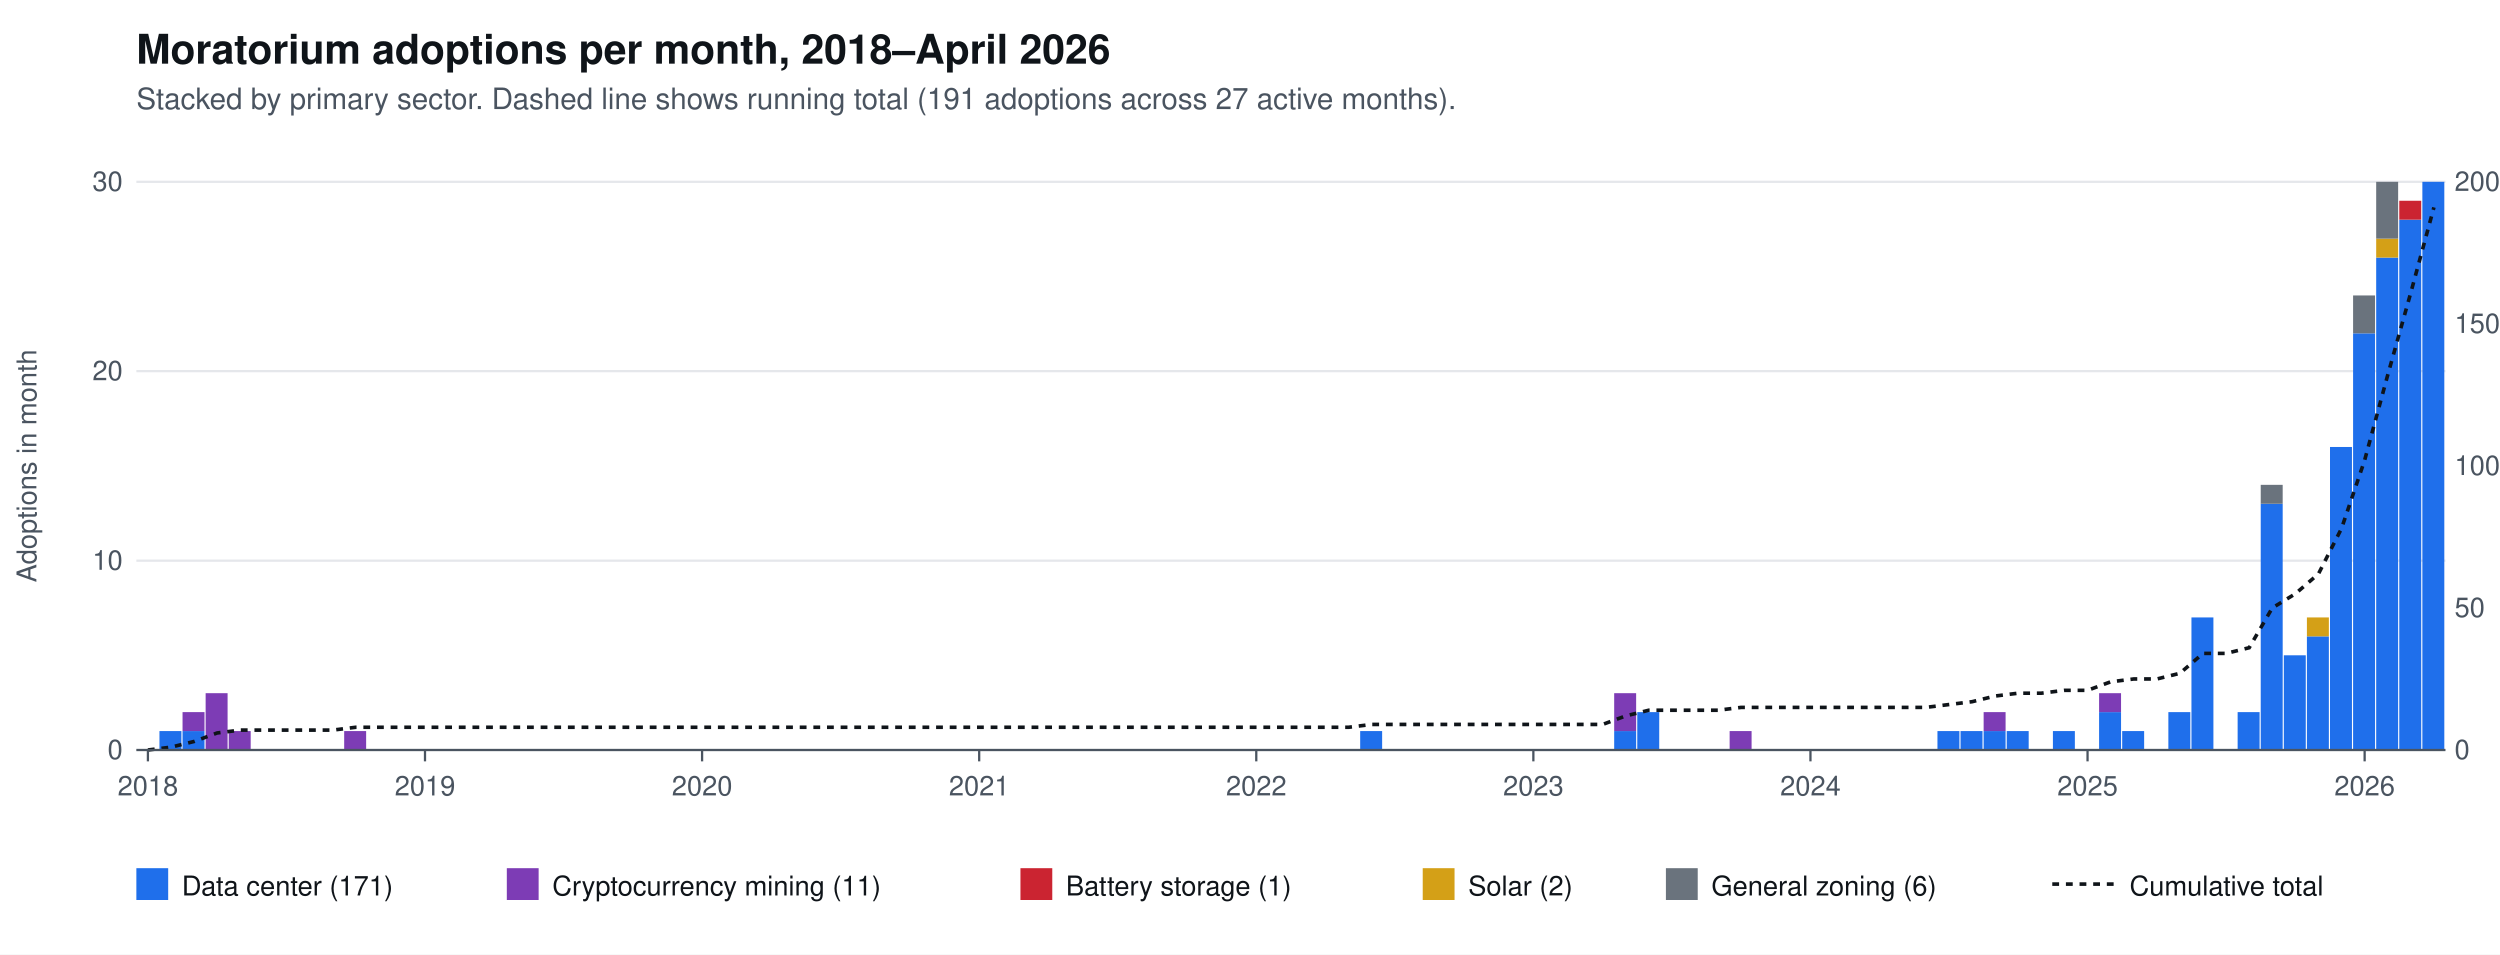
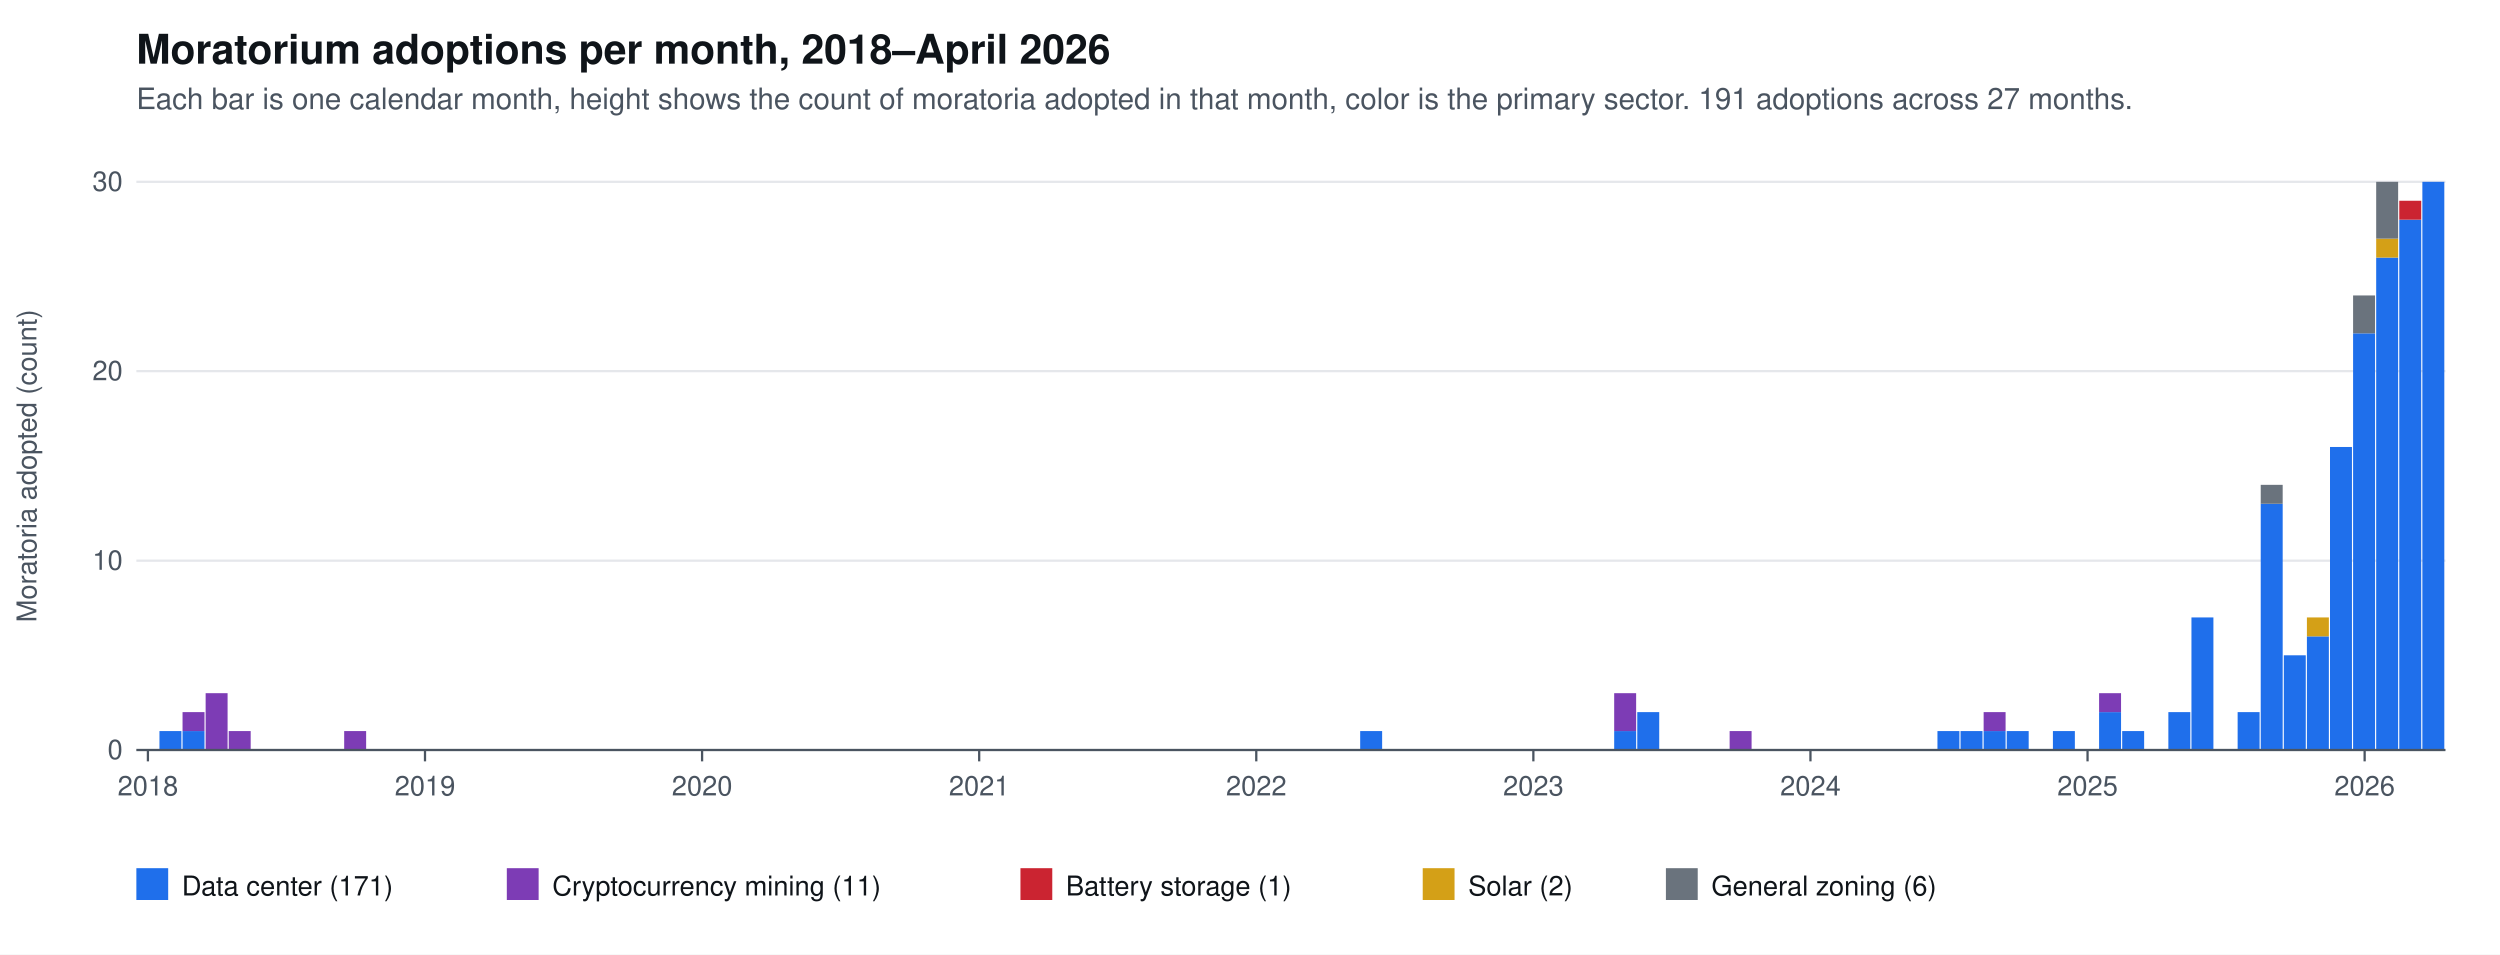
<svg xmlns="http://www.w3.org/2000/svg" viewBox="0 0 1100 420" width="100%" height="auto" font-family="ui-sans-serif, system-ui, -apple-system, Helvetica, Arial, sans-serif" font-size="12" role="img" aria-label="Monthly moratorium adoptions, 2018 through April 2026">
  <rect width="1100" height="420" fill="white" />
  <text x="60" y="28" font-size="18" font-weight="600" fill="#0f1419">Moratorium adoptions per month, 2018–April 2026</text>
-   <text x="60" y="48" font-size="13" fill="#4a5460">Stacked by primary sector. Dashed line shows running total (191 adoptions across 27 active months).</text>
+   <text x="60" y="48" font-size="13" fill="#4a5460">Each bar is one calendar month, height shows the count of moratoria adopted in that month, color is the primary sector. 191 adoptions across 27 months.</text>
  <g stroke="#e5e7eb" stroke-width="1">
    <line x1="60" x2="1076" y1="330.0" y2="330.0" />
    <line x1="60" x2="1076" y1="246.7" y2="246.7" />
    <line x1="60" x2="1076" y1="163.3" y2="163.3" />
    <line x1="60" x2="1076" y1="80.0" y2="80.0" />
  </g>
  <g fill="#4a5460" text-anchor="end">
    <text x="54" y="334.0">0</text>
    <text x="54" y="250.7">10</text>
    <text x="54" y="167.3">20</text>
    <text x="54" y="84.0">30</text>
  </g>
-   <text x="16" y="205.0" fill="#4a5460" text-anchor="middle" transform="rotate(-90 16 205.0)">Adoptions in month</text>
-   <g fill="#4a5460" text-anchor="start">
-     <text x="1080" y="334.0">0</text>
-     <text x="1080" y="271.5">50</text>
-     <text x="1080" y="209.0">100</text>
-     <text x="1080" y="146.5">150</text>
-     <text x="1080" y="84.0">200</text>
-   </g>
-   <text x="1120" y="205.0" fill="#4a5460" text-anchor="middle" transform="rotate(90 1120 205.0)">Cumulative total</text>
+   <text x="16" y="205.0" fill="#4a5460" text-anchor="middle" transform="rotate(-90 16 205.0)">Moratoria adopted (count)</text>
  <g>
    <rect x="70.16" y="321.67" width="9.66" height="8.33" fill="#1f6feb" />
    <rect x="80.32" y="321.67" width="9.66" height="8.33" fill="#1f6feb" />
    <rect x="80.32" y="313.33" width="9.66" height="8.33" fill="#7d3cb5" />
    <rect x="90.48" y="305.00" width="9.66" height="25.00" fill="#7d3cb5" />
    <rect x="100.64" y="321.67" width="9.66" height="8.33" fill="#7d3cb5" />
    <rect x="151.44" y="321.67" width="9.66" height="8.33" fill="#7d3cb5" />
    <rect x="598.48" y="321.67" width="9.66" height="8.33" fill="#1f6feb" />
    <rect x="710.24" y="321.67" width="9.66" height="8.33" fill="#1f6feb" />
    <rect x="710.24" y="305.00" width="9.66" height="16.67" fill="#7d3cb5" />
    <rect x="720.40" y="313.33" width="9.66" height="16.67" fill="#1f6feb" />
    <rect x="761.04" y="321.67" width="9.66" height="8.33" fill="#7d3cb5" />
    <rect x="852.48" y="321.67" width="9.66" height="8.33" fill="#1f6feb" />
    <rect x="862.64" y="321.67" width="9.66" height="8.33" fill="#1f6feb" />
    <rect x="872.80" y="321.67" width="9.66" height="8.33" fill="#1f6feb" />
    <rect x="872.80" y="313.33" width="9.66" height="8.33" fill="#7d3cb5" />
    <rect x="882.96" y="321.67" width="9.66" height="8.33" fill="#1f6feb" />
    <rect x="903.28" y="321.67" width="9.66" height="8.33" fill="#1f6feb" />
    <rect x="923.60" y="313.33" width="9.66" height="16.67" fill="#1f6feb" />
    <rect x="923.60" y="305.00" width="9.66" height="8.33" fill="#7d3cb5" />
    <rect x="933.76" y="321.67" width="9.66" height="8.33" fill="#1f6feb" />
    <rect x="954.08" y="313.33" width="9.66" height="16.67" fill="#1f6feb" />
    <rect x="964.24" y="271.67" width="9.66" height="58.33" fill="#1f6feb" />
    <rect x="984.56" y="313.33" width="9.66" height="16.67" fill="#1f6feb" />
    <rect x="994.72" y="221.67" width="9.66" height="108.33" fill="#1f6feb" />
    <rect x="994.72" y="213.33" width="9.66" height="8.33" fill="#6a737d" />
    <rect x="1004.88" y="288.33" width="9.66" height="41.67" fill="#1f6feb" />
    <rect x="1015.04" y="280.00" width="9.66" height="50.00" fill="#1f6feb" />
    <rect x="1015.04" y="271.67" width="9.66" height="8.33" fill="#d4a017" />
    <rect x="1025.20" y="196.67" width="9.66" height="133.33" fill="#1f6feb" />
    <rect x="1035.36" y="146.67" width="9.66" height="183.33" fill="#1f6feb" />
    <rect x="1035.36" y="130.00" width="9.66" height="16.67" fill="#6a737d" />
    <rect x="1045.52" y="113.33" width="9.66" height="216.67" fill="#1f6feb" />
    <rect x="1045.52" y="105.00" width="9.66" height="8.33" fill="#d4a017" />
    <rect x="1045.52" y="80.00" width="9.66" height="25.00" fill="#6a737d" />
    <rect x="1055.68" y="96.67" width="9.66" height="233.33" fill="#1f6feb" />
    <rect x="1055.68" y="88.33" width="9.66" height="8.33" fill="#cb2431" />
    <rect x="1065.84" y="80.00" width="9.66" height="250.00" fill="#1f6feb" />
  </g>
-   <polyline fill="none" stroke="#0f1419" stroke-width="1.6" stroke-dasharray="3,3" points="65.08,330.00 75.24,328.75 85.40,326.25 95.56,322.50 105.72,321.25 115.88,321.25 126.04,321.25 136.20,321.25 146.36,321.25 156.52,320.00 166.68,320.00 176.84,320.00 187.00,320.00 197.16,320.00 207.32,320.00 217.48,320.00 227.64,320.00 237.80,320.00 247.96,320.00 258.12,320.00 268.28,320.00 278.44,320.00 288.60,320.00 298.76,320.00 308.92,320.00 319.08,320.00 329.24,320.00 339.40,320.00 349.56,320.00 359.72,320.00 369.88,320.00 380.04,320.00 390.20,320.00 400.36,320.00 410.52,320.00 420.68,320.00 430.84,320.00 441.00,320.00 451.16,320.00 461.32,320.00 471.48,320.00 481.64,320.00 491.80,320.00 501.96,320.00 512.12,320.00 522.28,320.00 532.44,320.00 542.60,320.00 552.76,320.00 562.92,320.00 573.08,320.00 583.24,320.00 593.40,320.00 603.56,318.75 613.72,318.75 623.88,318.75 634.04,318.75 644.20,318.75 654.36,318.75 664.52,318.75 674.68,318.75 684.84,318.75 695.00,318.75 705.16,318.75 715.32,315.00 725.48,312.50 735.64,312.50 745.80,312.50 755.96,312.50 766.12,311.25 776.28,311.25 786.44,311.25 796.60,311.25 806.76,311.25 816.92,311.25 827.08,311.25 837.24,311.25 847.40,311.25 857.56,310.00 867.72,308.75 877.88,306.25 888.04,305.00 898.20,305.00 908.36,303.75 918.52,303.75 928.68,300.00 938.84,298.75 949.00,298.75 959.16,296.25 969.32,287.50 979.48,287.50 989.64,285.00 999.80,267.50 1009.96,261.25 1020.12,252.50 1030.28,232.50 1040.44,202.50 1050.60,165.00 1060.76,128.75 1070.92,91.25" />
  <g fill="#4a5460" text-anchor="middle">
    <line x1="65.08" x2="65.08" y1="330.0" y2="335.0" stroke="#4a5460" />
    <text x="65.08" y="350.0">2018</text>
    <line x1="187.00" x2="187.00" y1="330.0" y2="335.0" stroke="#4a5460" />
    <text x="187.00" y="350.0">2019</text>
    <line x1="308.92" x2="308.92" y1="330.0" y2="335.0" stroke="#4a5460" />
    <text x="308.92" y="350.0">2020</text>
    <line x1="430.84" x2="430.84" y1="330.0" y2="335.0" stroke="#4a5460" />
    <text x="430.84" y="350.0">2021</text>
    <line x1="552.76" x2="552.76" y1="330.0" y2="335.0" stroke="#4a5460" />
    <text x="552.76" y="350.0">2022</text>
    <line x1="674.68" x2="674.68" y1="330.0" y2="335.0" stroke="#4a5460" />
    <text x="674.68" y="350.0">2023</text>
    <line x1="796.60" x2="796.60" y1="330.0" y2="335.0" stroke="#4a5460" />
    <text x="796.60" y="350.0">2024</text>
    <line x1="918.52" x2="918.52" y1="330.0" y2="335.0" stroke="#4a5460" />
    <text x="918.52" y="350.0">2025</text>
    <line x1="1040.44" x2="1040.44" y1="330.0" y2="335.0" stroke="#4a5460" />
    <text x="1040.44" y="350.0">2026</text>
  </g>
  <line x1="60" x2="1076" y1="330.0" y2="330.0" stroke="#4a5460" />
  <g font-size="12">
    <rect x="60" y="382" width="14" height="14" fill="#1f6feb" />
    <text x="80" y="394" fill="#0f1419">Data center (171)</text>
    <rect x="223" y="382" width="14" height="14" fill="#7d3cb5" />
    <text x="243" y="394" fill="#0f1419">Cryptocurrency mining (11)</text>
    <rect x="449" y="382" width="14" height="14" fill="#cb2431" />
    <text x="469" y="394" fill="#0f1419">Battery storage (1)</text>
    <rect x="626" y="382" width="14" height="14" fill="#d4a017" />
    <text x="646" y="394" fill="#0f1419">Solar (2)</text>
    <rect x="733" y="382" width="14" height="14" fill="#6a737d" />
    <text x="753" y="394" fill="#0f1419">General zoning (6)</text>
-     <line x1="903" x2="931" y1="389" y2="389" stroke="#0f1419" stroke-width="1.6" stroke-dasharray="3,3" />
-     <text x="937" y="394" fill="#0f1419">Cumulative total</text>
  </g>
</svg>
